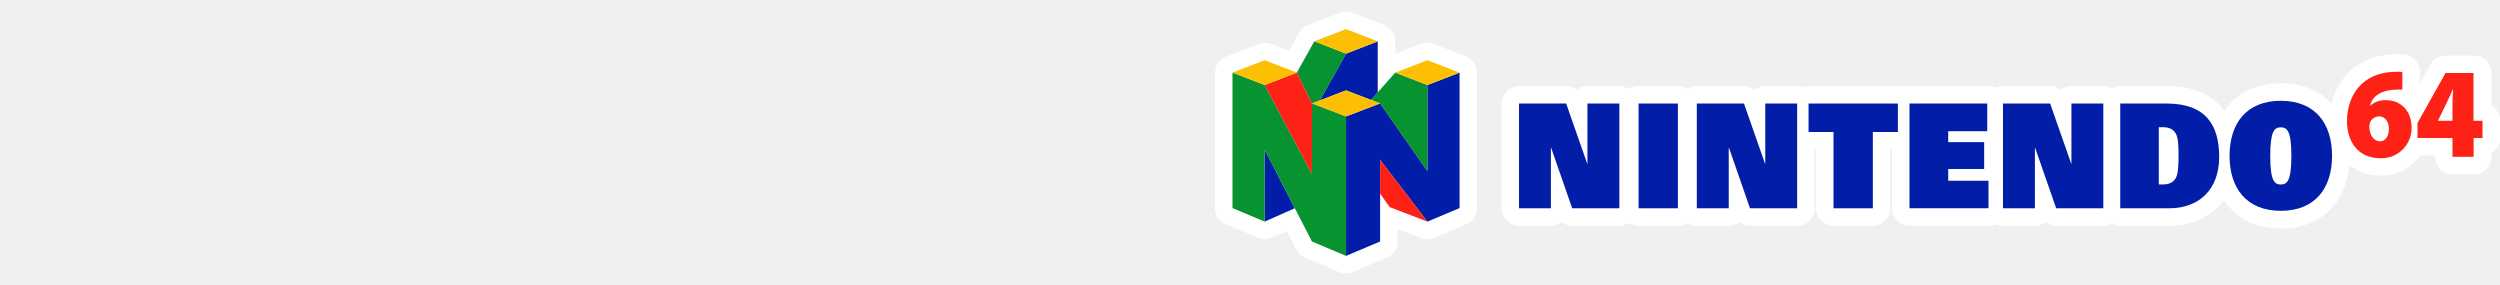
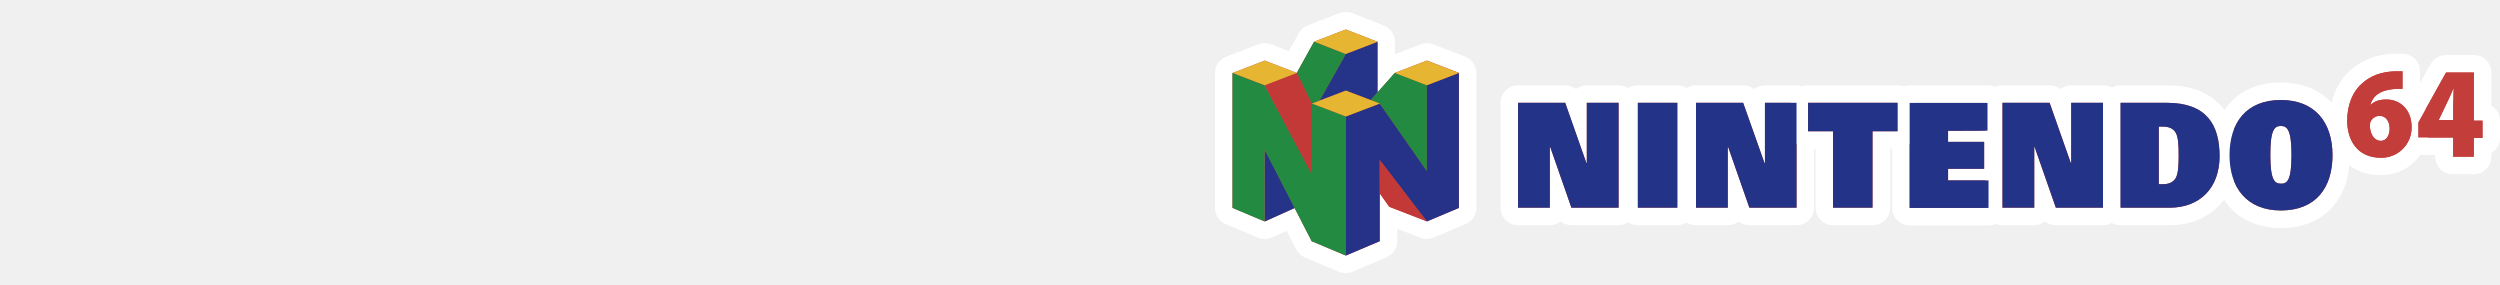
- <svg xmlns="http://www.w3.org/2000/svg" id="Calque_1" data-name="Calque 1" viewBox="0 0 1000 114">
-   <path d="M538.41,11.65l12.68,4.9V37l7-7.9L571,24.11l12.86,4.95V83.23L571,88.64,555.9,82.85,552,77.44V96.59l-13.63,5.76-13.62-5.76L505.86,59.85l12.07,23.44-12.07,5.35L493,83.23V29.06l12.86-4.95,12.87,4.95,7-12.53,12.68-4.88M524.79,41.36l13.62-5.21-10.47,4-3.15,1.2M538.41,4.65a7,7,0,0,0-2.51.47L523.22,10a7,7,0,0,0-3.6,3.12l-4,7.23-7.2-2.77a7,7,0,0,0-5,0l-12.87,5A7,7,0,0,0,486,29.06V83.23a7,7,0,0,0,4.29,6.45l12.86,5.41a7.09,7.09,0,0,0,2.71.55,7,7,0,0,0,2.84-.6l6-2.68,3.83,7.44a7,7,0,0,0,3.5,3.24l13.62,5.76a7,7,0,0,0,5.45,0L554.76,103A7,7,0,0,0,559,96.59v-5l9.41,3.62a6.94,6.94,0,0,0,5.22-.08l12.86-5.41a7,7,0,0,0,4.29-6.45V29.06a7,7,0,0,0-4.49-6.53l-12.86-5a7,7,0,0,0-5,0l-10.35,4v-5A7,7,0,0,0,553.61,10l-12.67-4.9a7.09,7.09,0,0,0-2.53-.47Z" fill="#fff" />
-   <path d="M866.73,41.42c15.89,0,20.94,9,20.94,21.4,0,12.7-7.8,20.49-20,20.49H848.1V41.42h18.63m-3.22,32.37h1.54c2.53,0,4.22-.77,5.21-2.46s1.16-4.92,1.16-9-.11-7.26-1.16-9-2.72-2.46-5.21-2.46h-1.54V73.79m3.22-39.37H848.1a7,7,0,0,0-7,7V83.31a7,7,0,0,0,7,7h19.61c16.13,0,27-11,27-27.49,0-18.31-9.93-28.4-27.94-28.4Z" fill="#fff" />
-   <path d="M912.32,40.32c13.69,0,20.5,9,20.5,22s-6.81,22-20.5,22-20.5-9-20.5-22,6.81-22,20.5-22m0,33.48c2.41,0,4.24-1.19,4.24-11.44,0-10-1.72-11.43-4.24-11.43s-4.23,1.42-4.23,11.43c0,10.25,1.81,11.44,4.23,11.44m0-40.48c-8.61,0-15.75,2.94-20.64,8.5-4.49,5.1-6.86,12.2-6.86,20.54s2.38,15.45,6.86,20.55c4.9,5.56,12,8.5,20.64,8.5S928.06,88.47,933,82.9c4.49-5.1,6.86-12.2,6.86-20.54S937.45,46.92,933,41.82c-4.9-5.56-12-8.5-20.64-8.5Z" fill="#fff" />
-   <path d="M647.74,41.42V83.31H628.88l-8.41-24.18h-.12V83.31H607.61V41.42h18.85l8.41,24h.1v-24h12.77m0-7H635a7,7,0,0,0-4.25,1.44,7,7,0,0,0-4.26-1.44H607.61a7,7,0,0,0-7,7V83.31a7,7,0,0,0,7,7h12.74a7,7,0,0,0,4.27-1.45,7,7,0,0,0,4.26,1.45h18.86a7,7,0,0,0,7-7V41.42a7,7,0,0,0-7-7Z" fill="#fff" />
-   <path d="M718.86,41.42V83.31H700L691.6,59.13h-.11V83.31H678.73V41.42h18.86l8.4,24h.12v-24h12.75m0-7H706.11a7,7,0,0,0-4.26,1.45,7,7,0,0,0-4.26-1.45H678.73a7,7,0,0,0-7,7V83.31a7,7,0,0,0,7,7h12.76a7,7,0,0,0,4.26-1.44A7,7,0,0,0,700,90.31h18.85a7,7,0,0,0,7-7V41.42a7,7,0,0,0-7-7Z" fill="#fff" />
-   <path d="M841.33,41.42V83.31H822.47l-8.41-24.18H814V83.31H801.2V41.42h18.85l8.42,24h.11v-24h12.75m0-7H828.58a7,7,0,0,0-4.27,1.45,7,7,0,0,0-4.26-1.45H801.2a7,7,0,0,0-7,7V83.31a7,7,0,0,0,7,7H814a7,7,0,0,0,4.25-1.44,7,7,0,0,0,4.26,1.44h18.86a7,7,0,0,0,7-7V41.42a7,7,0,0,0-7-7Z" fill="#fff" />
-   <path d="M671.16,41.42V83.31H655.44V41.42h15.72m0-7H655.44a7,7,0,0,0-7,7V83.31a7,7,0,0,0,7,7h15.72a7,7,0,0,0,7-7V41.42a7,7,0,0,0-7-7Z" fill="#fff" />
-   <path d="M759.15,41.42V52.8h-10V83.31H733.41V52.8h-10V41.42h35.73m0-7H723.42a7,7,0,0,0-7,7V52.8a7,7,0,0,0,7,7h3V83.31a7,7,0,0,0,7,7h15.72a7,7,0,0,0,7-7V59.8h3a7,7,0,0,0,7-7V41.42a7,7,0,0,0-7-7Z" fill="#fff" />
-   <path d="M794.9,41.41V52.48H779.28v4.38h14.38V67.6H779.28v4.71H795.4v11H763.8V41.41h31.1m0-7H763.8a7,7,0,0,0-7,7V83.29a7,7,0,0,0,7,7h31.6a7,7,0,0,0,7-7v-11a7,7,0,0,0-1.74-4.62V56.86c0-.12,0-.25,0-.38a7,7,0,0,0,1.25-4V41.41a7,7,0,0,0-7-7Z" fill="#fff" />
-   <path d="M960.91,35.85h0m0-7a7,7,0,0,0-7,7h0a7,7,0,1,0,7.5-7h-.5Z" fill="#fff" />
-   <path d="M959,28.69c.62,0,1.25,0,1.87.1v7.06c-.46,0-.91-.05-1.37-.05s-.92,0-1.38.05c-6.64.31-9.31,3.14-10.23,6.35h.16A9.23,9.23,0,0,1,954,40.06l.52,0c5.27,0,10.07,3.82,10.07,11A12.05,12.05,0,0,1,952.7,63.29h-.52c-9.33,0-13.38-7.13-13.38-14.77,0-6.21,2.2-11.47,5.81-14.87,3.45-3.18,7.88-4.79,13.32-4.92.37,0,.74,0,1.11,0m-7,27.85h0c2.16,0,3.46-2.21,3.46-5,0-2.37-1.1-5-4-5A3.91,3.91,0,0,0,948,49.05a4.69,4.69,0,0,0-.27,2c.18,2.72,1.47,5.49,4.4,5.49m7-34.85c-.47,0-.94,0-1.41,0-7.13.2-13.11,2.48-17.77,6.78l0,0c-5.17,4.86-8,12-8,20,0,12.78,8.33,21.72,20.28,21.77h.71A19.07,19.07,0,0,0,971.59,51a18.65,18.65,0,0,0-4.34-12.21,7,7,0,0,0,.66-3V28.79a7,7,0,0,0-6.27-7,25,25,0,0,0-2.6-.14Z" fill="#fff" />
-   <path d="M989.44,29.25V48.32H993v6.87h-3.56v7.52H981V55.19h-14v-6l11.22-20h11.16M975.25,48.32H981V42.56c0-2.13.12-4.34.23-6.68h-.18c-1,2.27-1.94,4.42-3.12,6.76l-2.72,5.58v.1m14.19-26.07H978.28a7,7,0,0,0-6.1,3.56L961,45.77a7,7,0,0,0-.9,3.43v6a7,7,0,0,0,7,7h7v.53a7,7,0,0,0,7,7h8.42a7,7,0,0,0,7-7V61.28a7,7,0,0,0,3.56-6.09V48.32a7,7,0,0,0-3.56-6.1v-13a7,7,0,0,0-7-7Z" fill="#fff" />
-   <polygon id="polygon3542" points="538.41 21.46 527.94 40.16 538.41 36.15 548.41 39.98 551.09 36.96 551.09 16.55 538.41 21.46" fill="#021da8" />
-   <polygon id="polygon3558" points="570.96 88.64 552.04 63.94 552.04 96.59 538.41 102.35 538.41 46.58 552.04 41.36 570.96 68.41 570.96 34.02 583.82 29.06 583.82 83.23 570.96 88.64" fill="#021da8" />
-   <polygon id="polygon3560" points="505.86 88.64 517.93 83.28 505.86 59.85 505.86 88.64" fill="#021da8" />
-   <polygon id="polygon3538" points="518.73 29.06 524.79 41.36 527.94 40.16 538.41 21.46 525.73 16.53 518.73 29.06" fill="#069330" />
-   <polygon id="polygon3540" points="548.41 39.98 558.09 29.06 570.96 34.02 570.96 68.41 552.04 41.36 548.41 39.98" fill="#069330" />
-   <polygon id="polygon3552" points="505.86 34.02 493 29.06 493 83.23 505.86 88.64 505.86 59.85 524.79 96.59 538.41 102.35 538.41 46.58 524.79 41.36 524.79 69.67 505.86 34.02" fill="#069330" />
-   <polygon id="polygon3554" points="524.79 41.36 524.79 69.67 505.86 34.02 518.73 29.06 524.79 41.36" fill="#fd2116" />
-   <polygon id="polygon3556" points="570.96 88.64 552.04 63.94 552.04 77.44 555.9 82.85 570.96 88.64" fill="#fd2116" />
-   <polygon id="polygon3544" points="552.04 41.36 538.41 46.58 524.79 41.36 538.41 36.15 552.04 41.36" fill="#fdbf03" />
-   <polygon id="polygon3546" points="558.09 29.06 570.96 24.11 583.82 29.06 570.96 34.02 558.09 29.06" fill="#fdbf03" />
-   <polygon id="polygon3548" points="493 29.06 505.86 24.11 518.73 29.06 505.86 34.02 493 29.06" fill="#fdbf03" />
-   <polygon id="polygon3550" points="551.09 16.55 538.41 11.65 525.73 16.53 538.41 21.46 551.09 16.55" fill="#fdbf03" />
-   <path id="path3528" d="M848.1,41.42h18.63c15.89,0,20.94,9,20.94,21.4,0,12.7-7.8,20.49-20,20.49H848.1Zm15.41,32.37h1.54c2.53,0,4.22-.77,5.21-2.46s1.16-4.92,1.16-9-.11-7.26-1.16-9-2.72-2.46-5.21-2.46h-1.54Z" fill="#021da8" />
-   <path id="path3530" d="M912.32,40.32c13.69,0,20.5,9,20.5,22s-6.81,22-20.5,22-20.5-9-20.5-22S898.63,40.32,912.32,40.32Zm0,33.48c2.41,0,4.24-1.19,4.24-11.44,0-10-1.72-11.43-4.24-11.43s-4.23,1.42-4.23,11.43C908.09,72.61,909.9,73.8,912.32,73.8Z" fill="#021da8" />
-   <polygon id="polygon3566" points="628.88 83.31 647.74 83.31 647.74 41.42 634.98 41.42 634.98 65.44 634.87 65.44 626.46 41.42 607.61 41.42 607.61 83.31 620.35 83.31 620.35 59.13 620.47 59.13 628.88 83.31" fill="#021da8" />
-   <polygon id="polygon3568" points="700.01 83.31 718.86 83.31 718.86 41.42 706.11 41.42 706.11 65.44 705.99 65.44 697.59 41.42 678.73 41.42 678.73 83.31 691.49 83.31 691.49 59.13 691.6 59.13 700.01 83.31" fill="#021da8" />
-   <polygon id="polygon3570" points="822.47 83.31 841.33 83.31 841.33 41.42 828.58 41.42 828.58 65.44 828.47 65.44 820.05 41.42 801.2 41.42 801.2 83.31 813.96 83.31 813.96 59.13 814.06 59.13 822.47 83.31" fill="#021da8" />
-   <polygon id="polygon3572" points="655.44 41.42 671.15 41.42 671.15 83.31 655.44 83.31 655.44 41.42" fill="#021da8" />
-   <polygon id="polygon3574" points="733.41 52.8 723.42 52.8 723.42 41.42 759.15 41.42 759.15 52.8 749.13 52.8 749.13 83.31 733.41 83.31 733.41 52.8" fill="#021da8" />
-   <polygon id="polygon3576" points="763.8 41.41 794.9 41.41 794.9 52.48 779.28 52.48 779.28 56.86 793.66 56.86 793.66 67.6 779.28 67.6 779.28 72.31 795.4 72.31 795.4 83.29 763.8 83.29 763.8 41.41" fill="#021da8" />
-   <path id="path3532" d="M961,35.85a21.64,21.64,0,0,0-2.79,0c-6.64.31-9.31,3.14-10.23,6.35h.16a9.19,9.19,0,0,1,6.43-2.12c5.27,0,10.07,3.82,10.07,11A12.05,12.05,0,0,1,952.7,63.29h-.52c-9.33,0-13.38-7.13-13.38-14.77,0-6.21,2.2-11.47,5.81-14.87,3.45-3.18,7.88-4.79,13.32-4.92a18.54,18.54,0,0,1,3,.06v7.06ZM952.1,56.54c2.16,0,3.46-2.21,3.46-5,0-2.37-1.1-5-4-5A3.91,3.91,0,0,0,948,49.05a4.69,4.69,0,0,0-.27,2c.18,2.72,1.47,5.49,4.4,5.49Z" fill="#fd2116" />
-   <path id="path3534" d="M981,62.72V55.19h-14v-6l11.22-20h11.16V48.32H993v6.87h-3.56v7.52Zm0-14.4V42.56c0-2.13.12-4.34.23-6.68h-.18c-1,2.27-1.94,4.42-3.12,6.76l-2.72,5.58v.1Z" fill="#fd2116" />
+ <svg xmlns="http://www.w3.org/2000/svg" id="Layer_1" data-name="Layer 1" viewBox="0 0 1000 114">
+   <path d="M538.31,105.72a3.51,3.51,0,0,1-1.36-.27L523.31,99.7a3.54,3.54,0,0,1-1.75-1.62l-5.31-10.31-8.94,4a3.54,3.54,0,0,1-1.43.31,3.46,3.46,0,0,1-1.77-.48l-12.47-5.25a3.5,3.5,0,0,1-2.14-3.23V29.18A3.49,3.49,0,0,1,491,26.3a3.37,3.37,0,0,1,1.09-.5L504.62,21a3.43,3.43,0,0,1,2.52,0l10,3.84L522.6,15a3.5,3.5,0,0,1,1.8-1.57l12.65-4.88a3.6,3.6,0,0,1,1.26-.23,3.49,3.49,0,0,1,1.27.24l12.64,4.93a3.49,3.49,0,0,1,2.23,3.26v11.1l.85-.95a3.47,3.47,0,0,1,1.36-.94L569.48,21A3.4,3.4,0,0,1,572,21l12.82,4.93a3.5,3.5,0,0,1,2.24,3.26v54a3.5,3.5,0,0,1-2.14,3.23l-12.82,5.39a3.4,3.4,0,0,1-1.35.28h-.06a3.49,3.49,0,0,1-1.27-.24l-14-5.44V96.48a3.5,3.5,0,0,1-2.14,3.22l-13.57,5.74A3.42,3.42,0,0,1,538.31,105.72Z" fill="#c33d3a" />
+   <path d="M538.31,11.78,551,16.71V37l-2.67,3-10-3.83-10.4,4,0,.06,10.49-4,10.32,3.92-.4-.15,9.63-10.85h0l12.81-4.93,12.82,4.93v54l-12.82,5.4-18.85-24.6V64l18.8,24.52-15-5.8-3.83-5.4V96.48l-13.57,5.74h0l-13.64-5.74-6.83-13.27-12,5.38V60l-.06-.12V88.53L493,83.13V29.18l12.82,4.93,12.36,23.21-12.3-23.21-12.82-4.93,12.82-4.93,12.82,4.93,7-12.53h0l12.65-4.87m0,9.85,0-.05-12.54-4.89,12.51,4.94m0,25h0l-13.49-5.14h0l13.5,5.14M570.73,68.4h0l-9.18-13.14,9.18,13.14M538.31,4.78a7,7,0,0,0-2.52.47l-12.65,4.87a7.07,7.07,0,0,0-3.76,3.43c-.48.87-1.52,2.72-3.85,6.92l-7.14-2.75a6.94,6.94,0,0,0-5,0L491,22.48a7,7,0,0,0-5,6.7v54a7,7,0,0,0,4.28,6.46l12.29,5.17a7,7,0,0,0,6.18.21l5.91-2.65,3.79,7.36a7,7,0,0,0,3.51,3.25l13.54,5.7a7,7,0,0,0,5.53,0l13.58-5.75a7,7,0,0,0,4.27-6.44v-5l9.27,3.6a6.94,6.94,0,0,0,2.52.47h.07a7,7,0,0,0,2.71-.55l12.82-5.39a7,7,0,0,0,4.28-6.46V29.18a7,7,0,0,0-4.48-6.53l-12.82-4.93a7,7,0,0,0-5,0l-10.27,4v-5a7,7,0,0,0-4.45-6.52L540.85,5.26a7,7,0,0,0-2.54-.48Z" fill="#fff" />
+   <path d="M912.36,87.68c-14.86,0-24.09-9.81-24.09-25.6s9.23-25.61,24.09-25.61,24.1,9.81,24.1,25.61S927.22,87.68,912.36,87.68Zm0-33.57c-.29.84-.72,2.92-.72,7.79,0,5,.46,7.09.75,7.87.27-.79.72-2.85.72-7.87S912.64,54.93,912.35,54.11Z" fill="#c33d3a" />
+   <path d="M912.36,40C926,40,933,49,933,62.08s-6.73,22.1-20.6,22.1c-13.63,0-20.59-9.05-20.59-22.1S898.56,40,912.36,40m0,33.48c2.5,0,4.24-1.16,4.24-11.55,0-10-1.74-11.54-4.24-11.54s-4.23,1.33-4.23,11.54,1.74,11.55,4.23,11.55m0-40.48c-10.93,0-17.31,4.64-20.73,8.54-4.49,5.11-6.86,12.22-6.86,20.57,0,17.67,10.83,29.1,27.59,29.1,11,0,17.35-4.65,20.76-8.54,4.47-5.1,6.84-12.21,6.84-20.56C940,44.4,929.13,33,912.36,33Z" fill="#fff" />
+   <path d="M848.2,86.57a3.5,3.5,0,0,1-3.5-3.5V41.13a3.5,3.5,0,0,1,3.5-3.5h18.63c16,0,24.5,8.6,24.5,24.85,0,14.41-9.45,24.09-23.52,24.09ZM867,69.76a1.11,1.11,0,0,0,.24-.3c.71-1.25.71-5.82.71-7.33s0-6.07-.71-7.32a1,1,0,0,0-.24-.31Z" fill="#c33d3a" />
+   <path d="M866.83,41.13c15.95,0,21,9,21,21.35,0,12.71-7.89,20.6-20,20.6H848.2V41.13h18.63m-3.31,32.55h1.56c2.5,0,4.24-.76,5.23-2.5s1.16-5,1.16-9.05-.18-7.3-1.16-9-2.67-2.5-5.23-2.5h-1.56V73.68m3.31-39.55H848.2a7,7,0,0,0-7,7V83.08a7,7,0,0,0,7,7h19.61c16.16,0,27-11.09,27-27.6,0-18.28-10-28.35-28-28.35Z" fill="#fff" />
+   <path d="M607.22,86.58a3.5,3.5,0,0,1-3.5-3.5V41.13a3.5,3.5,0,0,1,3.5-3.5h18.86a3.5,3.5,0,0,1,3.3,2.34l1.84,5.24V41.13a3.5,3.5,0,0,1,3.5-3.5h12.71a3.5,3.5,0,0,1,3.5,3.5V83.07a3.5,3.5,0,0,1-3.5,3.5H628.57a3.49,3.49,0,0,1-3.3-2.34L623.43,79v4.12a3.5,3.5,0,0,1-3.5,3.5Z" fill="#c33d3a" />
+   <path d="M647.43,41.13V83.08H628.57L620.1,58.83h-.17V83.08H607.22V41.13h18.86l8.47,24.08h.17V41.13h12.71m0-7H634.72a6.94,6.94,0,0,0-4.32,1.5,7,7,0,0,0-4.32-1.5H607.22a7,7,0,0,0-7,7V83.08a7,7,0,0,0,7,7h12.71a6.94,6.94,0,0,0,4.32-1.5,7,7,0,0,0,4.32,1.5h18.86a7,7,0,0,0,7-7V41.13a7,7,0,0,0-7-7Z" fill="#fff" />
+   <path d="M678.41,86.58a3.5,3.5,0,0,1-3.5-3.5V41.13a3.5,3.5,0,0,1,3.5-3.5h18.85a3.51,3.51,0,0,1,3.3,2.34l1.9,5.37V41.13a3.5,3.5,0,0,1,3.5-3.5h12.65a3.5,3.5,0,0,1,3.5,3.5V83.07a3.5,3.5,0,0,1-3.5,3.5H699.75a3.49,3.49,0,0,1-3.3-2.34L694.61,79v4.12a3.5,3.5,0,0,1-3.5,3.5Z" fill="#c33d3a" />
+   <path d="M718.61,41.13V83.08H699.75l-8.47-24.25h-.17V83.08h-12.7V41.13h18.85l8.53,24.08H706V41.13h12.65m0-7H706a7,7,0,0,0-4.35,1.52,7,7,0,0,0-4.35-1.52H678.41a7,7,0,0,0-7,7V83.08a7,7,0,0,0,7,7h12.7a6.94,6.94,0,0,0,4.32-1.5,7,7,0,0,0,4.32,1.5h18.86a7,7,0,0,0,7-7V41.13a7,7,0,0,0-7-7Z" fill="#fff" />
+   <path d="M763.86,86.63a3.49,3.49,0,0,1-3.5-3.5v-42a3.5,3.5,0,0,1,3.5-3.5H795a3.5,3.5,0,0,1,3.5,3.5V52.27a3.49,3.49,0,0,1-1.67,3,3.53,3.53,0,0,1,.33,1.49V67.53a3.49,3.49,0,0,1-.31,1.45,3.5,3.5,0,0,1,2,3.19v11a3.49,3.49,0,0,1-3.5,3.5Z" fill="#c33d3a" />
+   <path d="M795,41.13V52.27l-15.78.06v4.41h14.44V67.53H779.23v4.64h16.18v11H763.86v-42H795m0-7H763.86a7,7,0,0,0-7,7v42a7,7,0,0,0,7,7h31.55a7,7,0,0,0,7-7v-11a6.94,6.94,0,0,0-1.74-4.62V56.74c0-.12,0-.23,0-.34A7,7,0,0,0,802,52.27V41.13a7,7,0,0,0-7-7Z" fill="#fff" />
+   <path d="M801,86.58a3.5,3.5,0,0,1-3.5-3.5V41.13a3.5,3.5,0,0,1,3.5-3.5h18.86a3.51,3.51,0,0,1,3.3,2.34L825,45.21V41.13a3.5,3.5,0,0,1,3.5-3.5h12.7a3.5,3.5,0,0,1,3.5,3.5V83.07a3.49,3.49,0,0,1-3.5,3.5H822.33a3.49,3.49,0,0,1-3.3-2.34L817.19,79v4.11a3.5,3.5,0,0,1-3.5,3.5Z" fill="#c33d3a" />
+   <path d="M841.18,41.13V83.08H822.33l-8.47-24.25h-.17V83.08H801V41.13h18.86l8.47,24.08h.17V41.13h12.7m0-7h-12.7a6.94,6.94,0,0,0-4.32,1.5,7,7,0,0,0-4.32-1.5H801a7,7,0,0,0-7,7V83.08a7,7,0,0,0,7,7h12.71a6.94,6.94,0,0,0,4.32-1.5,7,7,0,0,0,4.32,1.5h18.85a7,7,0,0,0,7-7V41.13a7,7,0,0,0-7-7Z" fill="#fff" />
+   <path d="M733.22,86.58a3.5,3.5,0,0,1-3.5-3.5V56h-6.47a3.49,3.49,0,0,1-3.5-3.5V41.13a3.5,3.5,0,0,1,3.5-3.5H759a3.5,3.5,0,0,1,3.5,3.5V52.5A3.5,3.5,0,0,1,759,56h-6.48V83.08a3.5,3.5,0,0,1-3.5,3.5Z" fill="#c33d3a" />
+   <path d="M759,41.13V52.5h-10V83.08H733.22V52.5h-10V41.13H759m0-7H723.25a7,7,0,0,0-7,7V52.5a7,7,0,0,0,7,7h3V83.08a7,7,0,0,0,7,7h15.84a7,7,0,0,0,7-7V59.5h3a7,7,0,0,0,7-7V41.13a7,7,0,0,0-7-7Z" fill="#fff" />
+   <rect x="651.64" y="37.63" width="22.78" height="48.94" rx="3.5" fill="#c33d3a" />
+   <path d="M670.92,41.13V83.08H655.14V41.13h15.78m0-7H655.14a7,7,0,0,0-7,7V83.08a7,7,0,0,0,7,7h15.78a7,7,0,0,0,7-7V41.13a7,7,0,0,0-7-7Z" fill="#fff" />
+   <path d="M981.05,66.15a3.5,3.5,0,0,1-3.27-4.75V58.5H967.24a3.5,3.5,0,0,1-3.5-3.5V49a3.62,3.62,0,0,1,.44-1.7l11.14-20a3.51,3.51,0,0,1,3.06-1.8h11.14A3.5,3.5,0,0,1,993,29V44.77a3.5,3.5,0,0,1,3.48,3.5v6.9a3.5,3.5,0,0,1-3.48,3.5v4a3.5,3.5,0,0,1-3.5,3.5Z" fill="#c33d3a" />
+   <path d="M989.52,29V48.27H993v6.9h-3.48v7.49h-8.47l.23-.18h0V55h-14V49l11.14-20h11.14m-14,19h5.74V42.29c0-2.08.17-4.4.17-6.72h-.17c-1,2.32-1.91,4.4-3.07,6.72l-2.67,5.57V48m14-26H978.38a7,7,0,0,0-6.12,3.6l-11.13,20a7,7,0,0,0-.89,3.4v6a7,7,0,0,0,7,7h6.84a6.84,6.84,0,0,0,.33,2.86,7,7,0,0,0,6.64,4.8h8.47a7,7,0,0,0,7-7V61.22a7,7,0,0,0,3.48-6v-6.9a7,7,0,0,0-3.48-6.05V29a7,7,0,0,0-7-7Z" fill="#fff" />
+   <path d="M952.33,66.56c-10.14,0-17-7.35-17-18.29,0-7.16,2.54-13.5,7-17.39,4-3.76,9.12-5.68,15.52-5.89H961a3.49,3.49,0,0,1,3.5,3.5v7.07a3.51,3.51,0,0,1-2.08,3.21c3.32,2.36,5.68,6.38,5.68,12A15.63,15.63,0,0,1,952.33,66.56Zm-.85-15.92a3.83,3.83,0,0,0,.68,2.06,3.86,3.86,0,0,0,.21-1.36,2.29,2.29,0,0,0-.4-1.47h0a.76.76,0,0,0-.16,0,.45.45,0,0,0-.32.2C951.48,50.22,951.48,50.43,951.48,50.64Z" fill="#c33d3a" />
+   <path d="M961,28.49v7.07h-2.66c-6.73.41-9.23,3.08-10.21,6.33h.17c1.74-1.57,3.66-2.09,6.32-2.09,5.22,0,10,3.83,10,11a12.05,12.05,0,0,1-12.3,12.3c-9.45,0-13.46-7.13-13.46-14.79,0-6.15,2.09-11.55,5.8-14.79,3.49-3.25,7.89-4.82,13.29-5H961m-8.64,27.84c2.09,0,3.48-2.09,3.48-5,0-2.32-1.16-5-4.06-5a4,4,0,0,0-3.65,2.49,5.25,5.25,0,0,0-.18,1.91c.18,2.67,1.51,5.57,4.41,5.57M961,21.49h-3.3c-7.15.23-13.13,2.52-17.75,6.79-5.15,4.56-8.11,11.84-8.11,20a23.17,23.17,0,0,0,4.71,14.63c2.6,3.27,7.45,7.16,15.75,7.16a19.1,19.1,0,0,0,19.3-19.3,18.57,18.57,0,0,0-4.28-12.17,7,7,0,0,0,.68-3V28.49a7,7,0,0,0-7-7ZM948.86,51.54Z" fill="#fff" />
+   <path d="M548.28,40,551,37V16.71l-12.64,4.87L527.86,40.21l10.45-4Z" fill="#253488" />
+   <path d="M570.73,68.4V34.11l12.82-4.93v54l-12.82,5.4-18.85-24.6V96.48l-13.57,5.74V46.59l13.57-5.17Z" fill="#253287" />
+   <path d="M517.89,83.19l-12-23.32V88.59Z" fill="#253488" />
+   <path d="M518.7,29.18l6,12.3,3.14-1.22,10.44-18.62-12.65-5ZM548.28,40l9.63-10.85,12.82,4.93V68.4l-18.85-27Z" fill="#238b41" />
+   <path d="M538.31,102.22V46.59l-13.58-5.17v28.2L505.82,34.11,493,29.18v54l12.82,5.4V59.87l18.85,36.61Z" fill="#238b41" />
+   <path d="M505.88,34.11l12.82-4.93,6,12.3v28.2Zm46,43.22,3.83,5.4,15,5.8-18.86-24.6Z" fill="#c33937" />
+   <path d="M524.79,41.42l13.57-5.16,13.58,5.16-13.58,5.17Zm45.94-17.17,12.82,4.93-12.82,4.93-12.82-4.93Zm-64.85,0,12.82,4.93-12.82,4.93-12.82-4.93Zm32.43-12.47-12.65,4.87,12.65,4.93L551,16.71Z" fill="#e6b531" />
+   <path d="M848.15,41.13h18.68c15.95,0,21,9,21,21.35,0,12.71-7.89,20.6-20,20.6H848.2V41.13Zm15.37,32.55h1.56c2.5,0,4.24-.76,5.23-2.5s1.16-5,1.16-9.05-.18-7.3-1.16-9-2.67-2.5-5.23-2.5h-1.56ZM912.36,40C926,40,933,49,933,62.08s-6.73,22.1-20.6,22.1c-13.63,0-20.59-9.05-20.59-22.1S898.56,40,912.36,40Zm0,33.48c2.5,0,4.24-1.16,4.24-11.55,0-10-1.74-11.54-4.24-11.54s-4.23,1.33-4.23,11.54S909.87,73.45,912.36,73.45Z" fill="#233387" />
+   <path d="M634.72,41.13V65.21h-.17l-8.47-24.08H607.22V83.08h12.71V58.83h.17l8.47,24.25h18.86V41.13Zm71.24,0V65.21h-.17l-8.53-24.08H678.41V83.08h12.7V58.83h.17l8.47,24.25h18.86V41.13Zm122.52,0V65.21h-.17l-8.47-24.08H801V83.08h12.71V58.83h.17l8.47,24.25h18.85V41.13Zm-157.56,0V83.08H655.14V41.13Zm62.3,41.95V52.5h-10V41.13H759V52.5h-10V83.08Zm46-30.75v4.41h14.44V67.53H779.23v4.64h16.18v11H763.86v-42H795V52.27l-15.78.06Z" fill="#233387" />
+   <path d="M961.27,35.56h-2.9c-6.73.41-9.23,3.08-10.21,6.33h.17c1.74-1.57,3.66-2.09,6.32-2.09,5.22,0,10,3.83,10,11a12.05,12.05,0,0,1-12.3,12.3c-9.45,0-13.46-7.13-13.46-14.79,0-6.15,2.09-11.55,5.8-14.79,3.49-3.25,7.89-4.82,13.29-5H961v7.07Zm-8.88,20.77c2.09,0,3.48-2.09,3.48-5,0-2.32-1.16-5-4.06-5a4,4,0,0,0-3.65,2.49,5.25,5.25,0,0,0-.18,1.91C948.16,53.43,949.49,56.33,952.39,56.33Zm28.89,6.15V55h-14V49l11.14-20h11.14V48.27H993v6.9h-3.48v7.49h-8.47l.23-.18Zm0-14.38V42.29c0-2.08.17-4.4.17-6.72h-.17c-1,2.32-1.91,4.4-3.07,6.72l-2.67,5.57V48h5.74Z" fill="#c33d3a" />
</svg>
